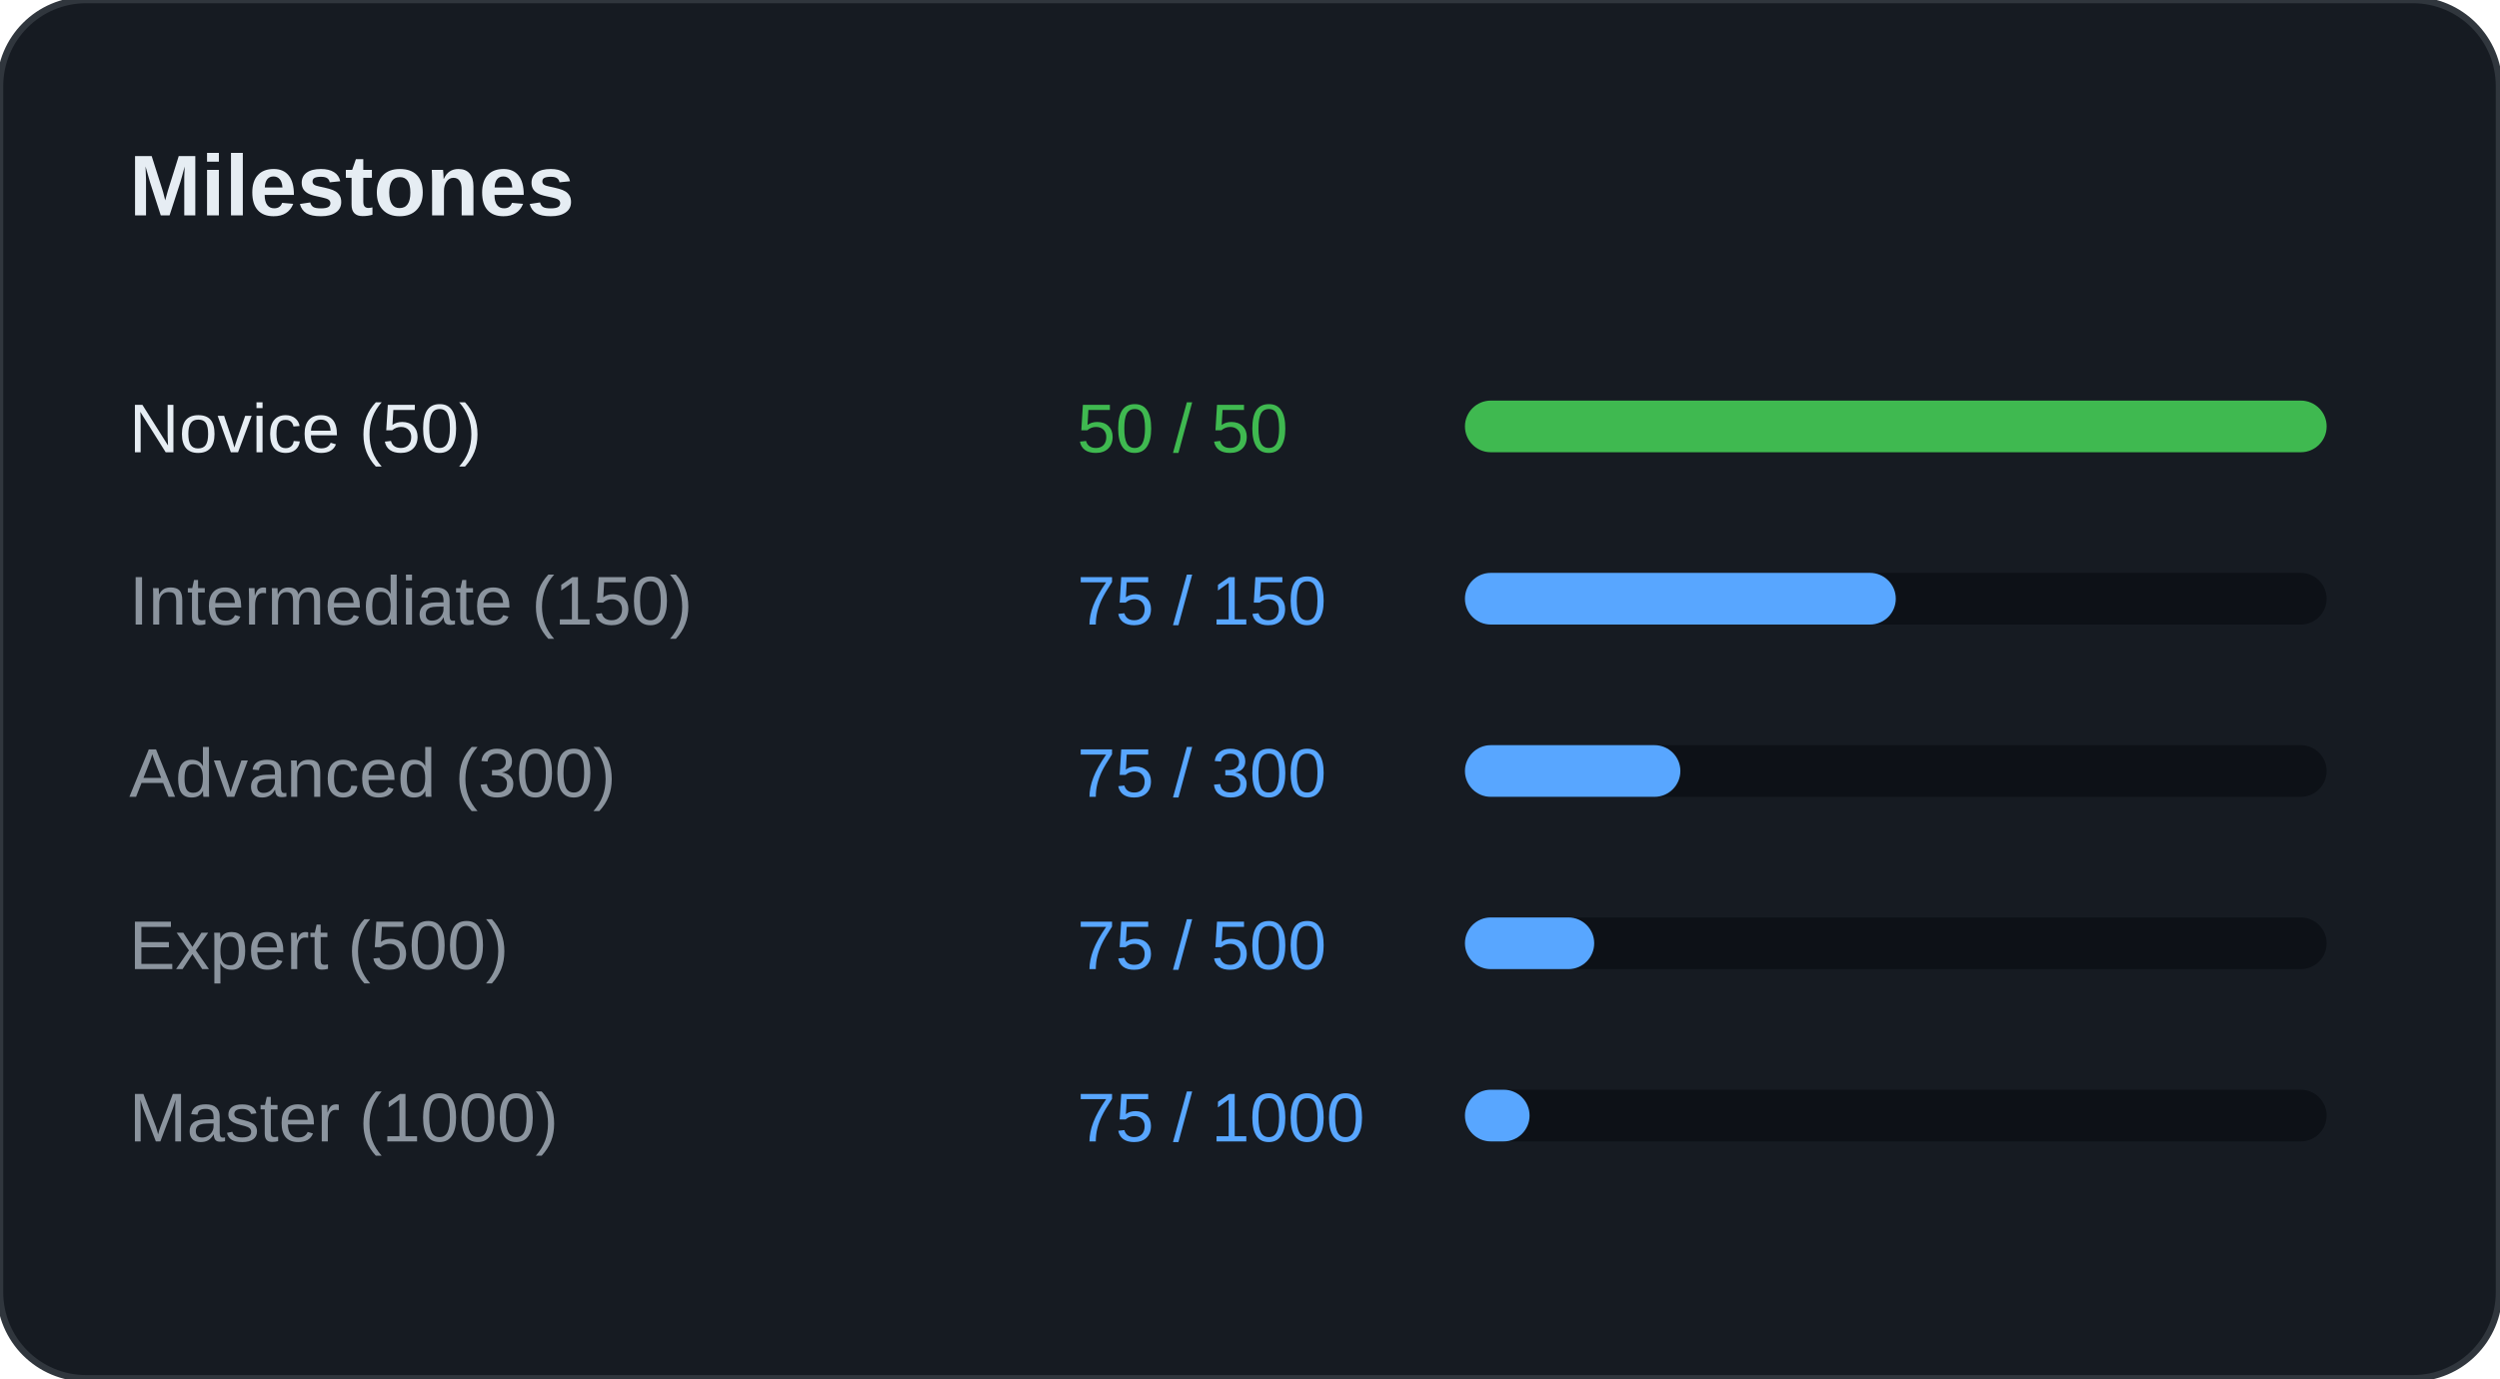
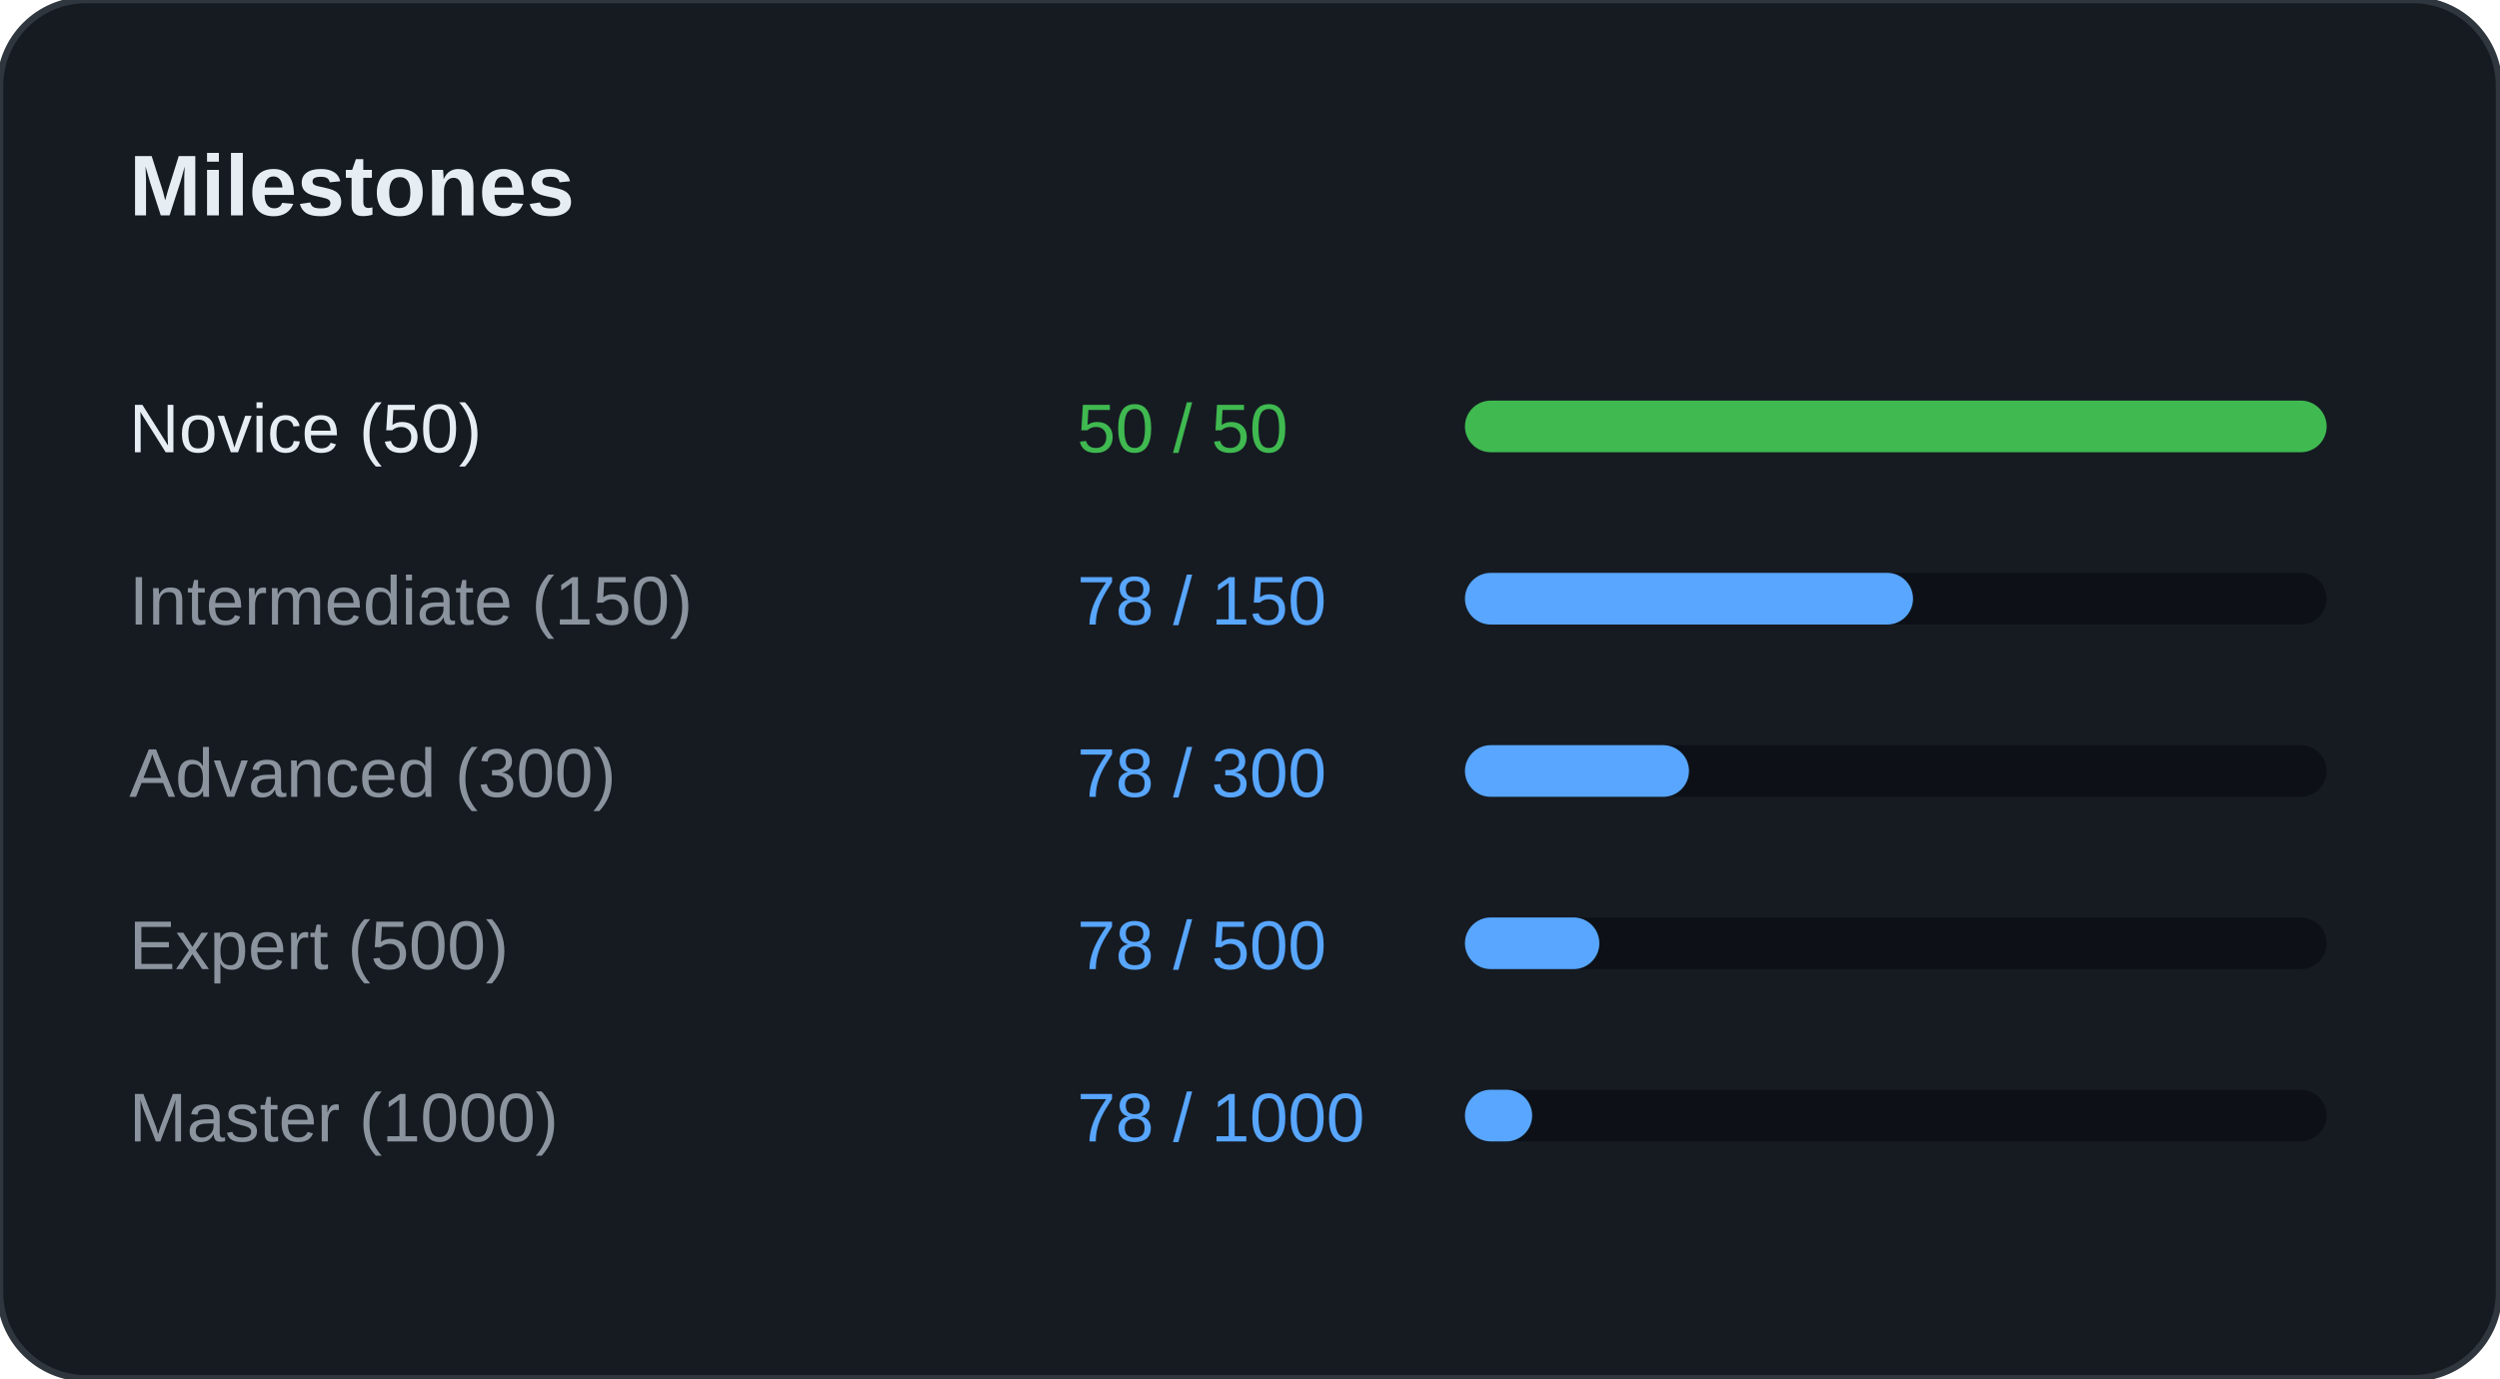
<svg xmlns="http://www.w3.org/2000/svg" width="100%" viewBox="0 0 580 320" preserveAspectRatio="xMidYMid meet">
  <rect width="580" height="320" rx="20" fill="#161B22" stroke="#30363D" stroke-width="1.5" />
  <text x="30" y="50" font-family="Segoe UI, Arial, sans-serif" font-size="20" font-weight="bold" fill="#E6EDF3">Milestones</text>
  <text x="30" y="105" font-family="Segoe UI, Arial, sans-serif" font-size="16" fill="#E6EDF3">Novice (50)</text>
  <text x="250" y="105" font-family="Segoe UI, Arial, sans-serif" font-size="16" fill="#3FB950">50 / 50</text>
  <rect x="340" y="93" width="200" height="12" rx="6" fill="#0D1117" />
  <rect x="340" y="93" width="200" height="12" rx="6" fill="#3FB950" />
  <text x="30" y="145" font-family="Segoe UI, Arial, sans-serif" font-size="16" fill="#8B949E">Intermediate (150)</text>
-   <text x="250" y="145" font-family="Segoe UI, Arial, sans-serif" font-size="16" fill="#58A6FF">75 / 150</text>
+   <text x="250" y="145" font-family="Segoe UI, Arial, sans-serif" font-size="16" fill="#58A6FF">78 / 150</text>
  <rect x="340" y="133" width="200" height="12" rx="6" fill="#0D1117" />
-   <rect x="340" y="133" width="100" height="12" rx="6" fill="#58A6FF" />
+   <rect x="340" y="133" width="104" height="12" rx="6" fill="#58A6FF" />
  <text x="30" y="185" font-family="Segoe UI, Arial, sans-serif" font-size="16" fill="#8B949E">Advanced (300)</text>
-   <text x="250" y="185" font-family="Segoe UI, Arial, sans-serif" font-size="16" fill="#58A6FF">75 / 300</text>
+   <text x="250" y="185" font-family="Segoe UI, Arial, sans-serif" font-size="16" fill="#58A6FF">78 / 300</text>
  <rect x="340" y="173" width="200" height="12" rx="6" fill="#0D1117" />
-   <rect x="340" y="173" width="50" height="12" rx="6" fill="#58A6FF" />
+   <rect x="340" y="173" width="52" height="12" rx="6" fill="#58A6FF" />
  <text x="30" y="225" font-family="Segoe UI, Arial, sans-serif" font-size="16" fill="#8B949E">Expert (500)</text>
-   <text x="250" y="225" font-family="Segoe UI, Arial, sans-serif" font-size="16" fill="#58A6FF">75 / 500</text>
+   <text x="250" y="225" font-family="Segoe UI, Arial, sans-serif" font-size="16" fill="#58A6FF">78 / 500</text>
  <rect x="340" y="213" width="200" height="12" rx="6" fill="#0D1117" />
-   <rect x="340" y="213" width="30" height="12" rx="6" fill="#58A6FF" />
+   <rect x="340" y="213" width="31.2" height="12" rx="6" fill="#58A6FF" />
  <text x="30" y="265" font-family="Segoe UI, Arial, sans-serif" font-size="16" fill="#8B949E">Master (1000)</text>
-   <text x="250" y="265" font-family="Segoe UI, Arial, sans-serif" font-size="16" fill="#58A6FF">75 / 1000</text>
+   <text x="250" y="265" font-family="Segoe UI, Arial, sans-serif" font-size="16" fill="#58A6FF">78 / 1000</text>
  <rect x="340" y="253" width="200" height="12" rx="6" fill="#0D1117" />
-   <rect x="340" y="253" width="15" height="12" rx="6" fill="#58A6FF" />
+   <rect x="340" y="253" width="15.6" height="12" rx="6" fill="#58A6FF" />
</svg>
